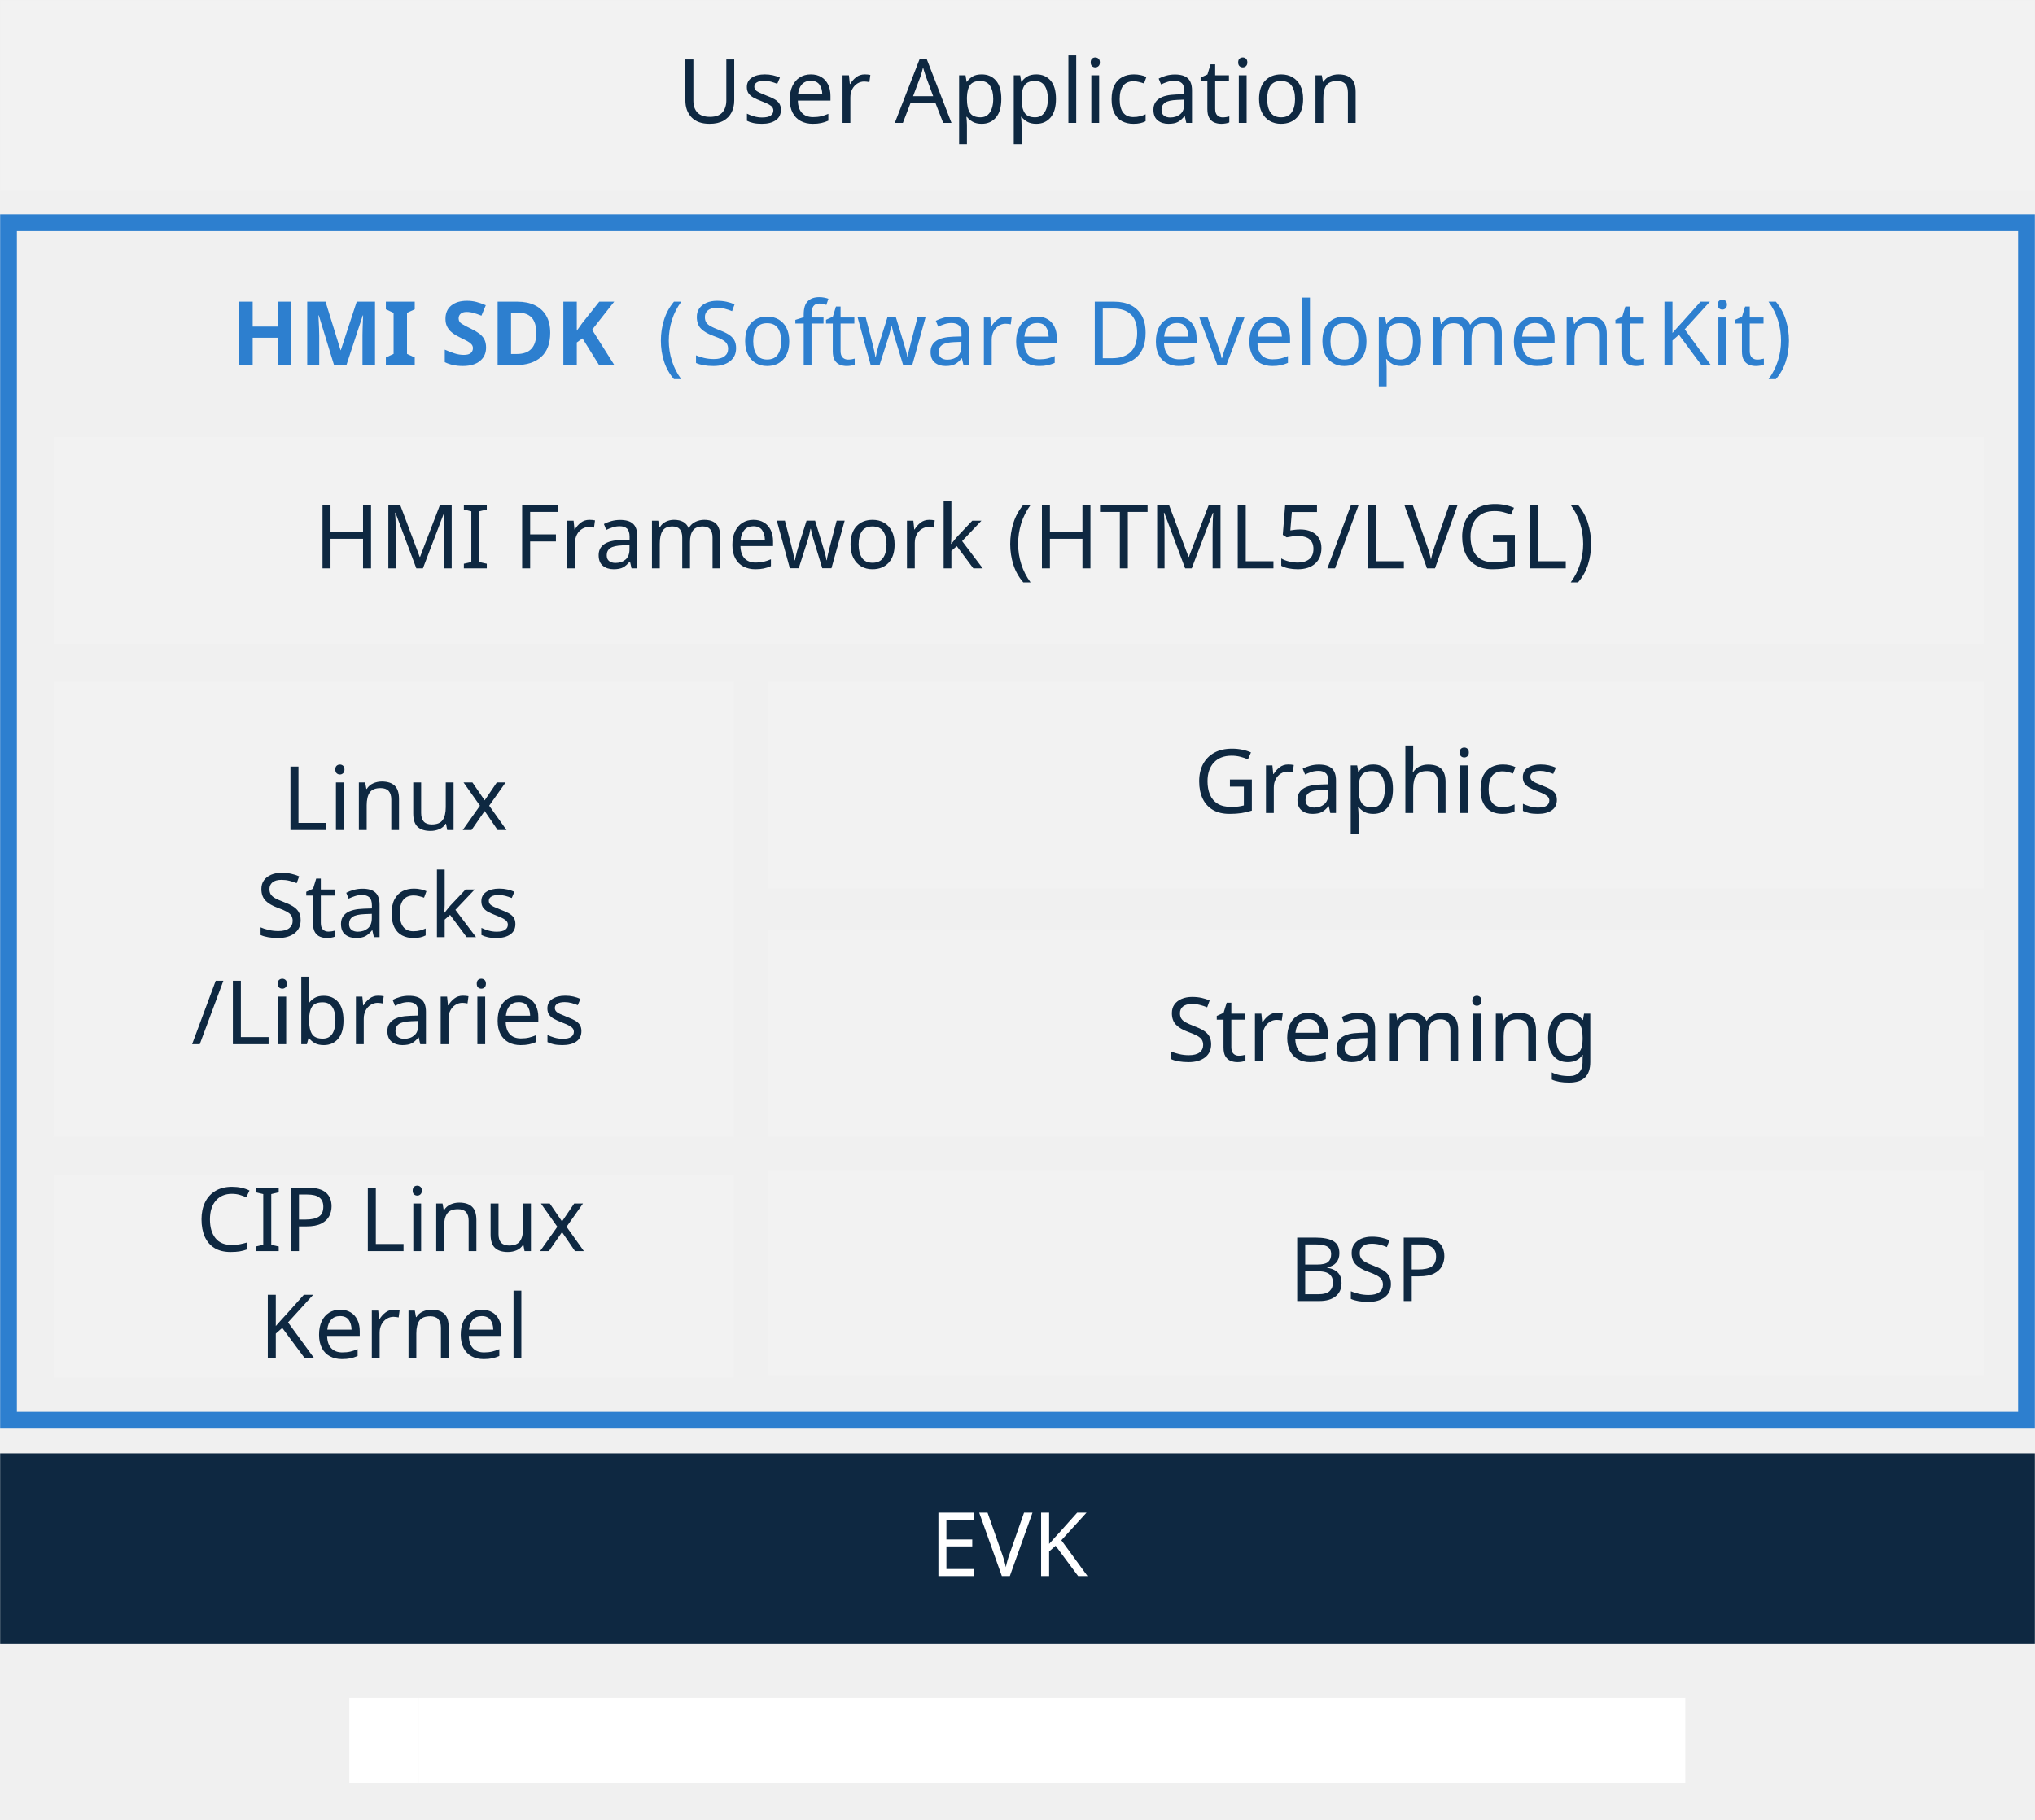
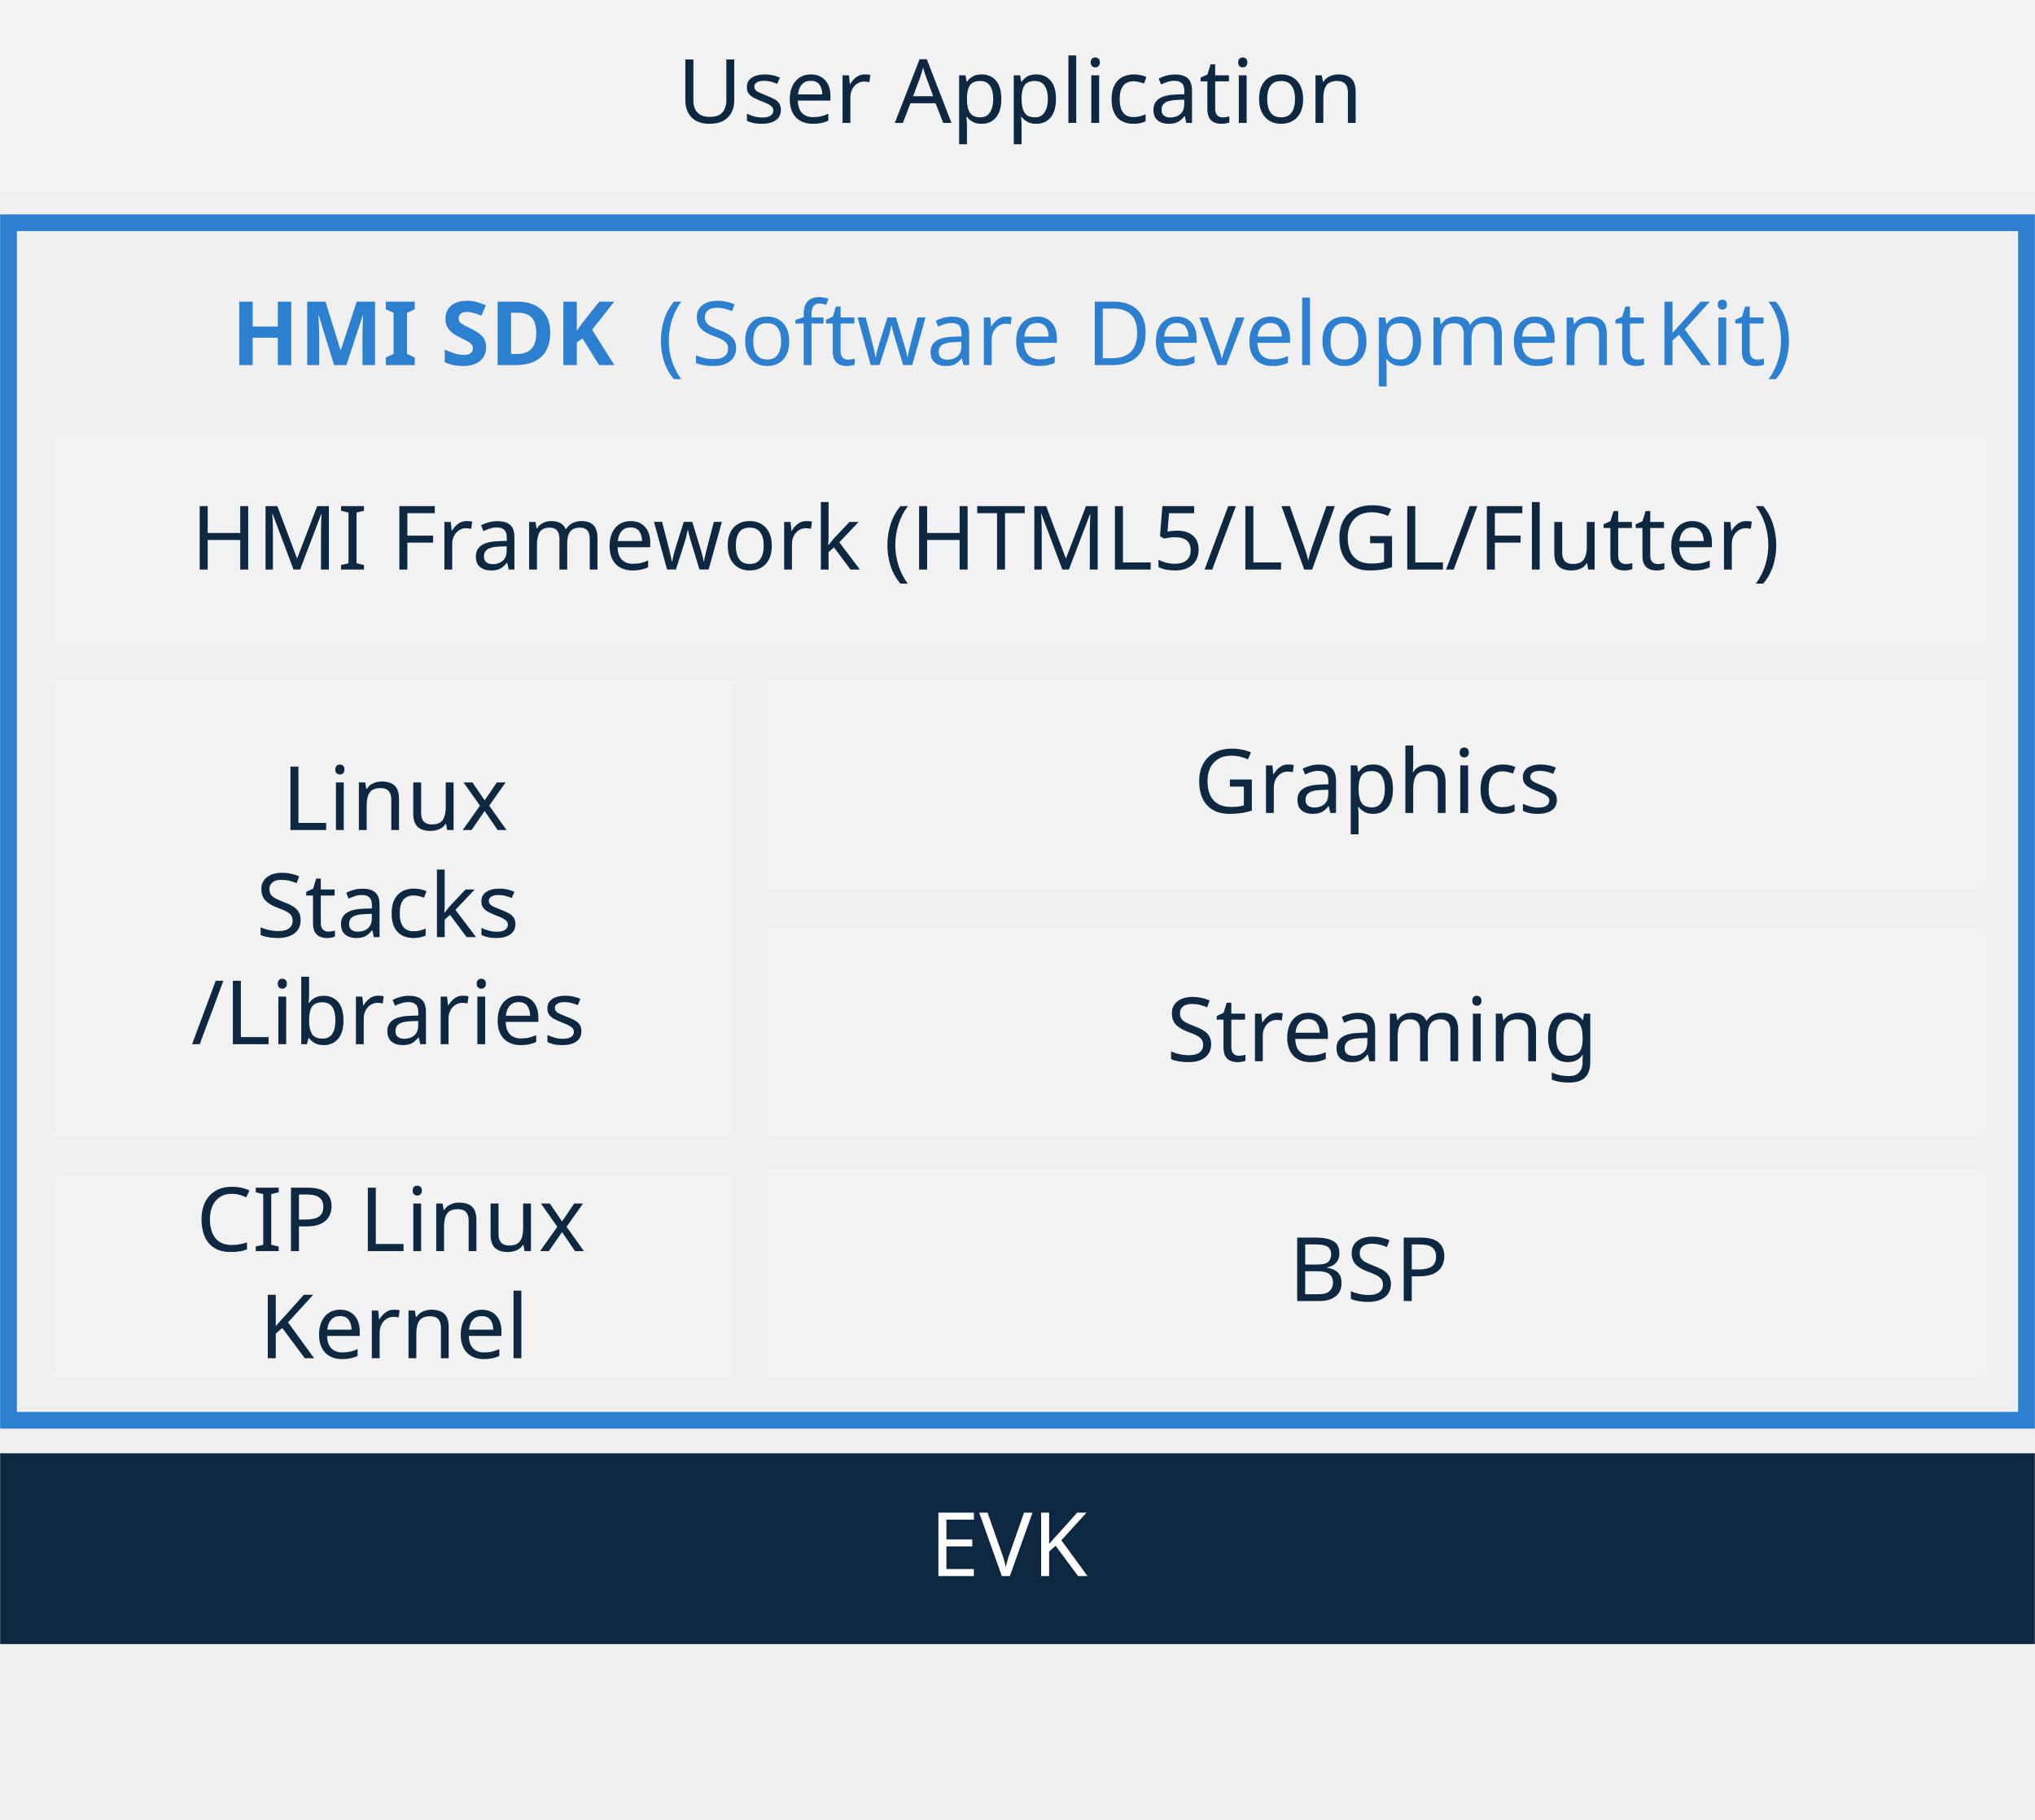
<svg xmlns="http://www.w3.org/2000/svg" width="1672" height="1495" xml:space="preserve" overflow="hidden">
  <g transform="translate(-1257 -452)">
    <rect x="1264" y="459" width="1658" height="143" stroke="#F2F2F2" stroke-width="13.75" stroke-miterlimit="8" fill="#F2F2F2" />
    <text fill="#0E2841" font-family="Yu Gothic,Yu Gothic_MSFontService,sans-serif" font-weight="400" font-size="73" transform="matrix(1 0 0 1 1813.55 553)">User Application</text>
    <rect x="1264" y="1653" width="1658" height="143" stroke="#0E2841" stroke-width="13.75" stroke-miterlimit="8" fill="#0E2841" />
    <text fill="#FFFFFF" font-family="Yu Gothic,Yu Gothic_MSFontService,sans-serif" font-weight="400" font-size="73" transform="matrix(1 0 0 1 2020.94 1747)">EVK</text>
-     <rect x="1264" y="635" width="1658" height="984" stroke="#2D7FCF" stroke-width="13.75" stroke-miterlimit="8" fill="none" />
    <rect x="1301" y="1417" width="559" height="167" fill="#F2F2F2" />
    <text fill="#0E2841" font-family="Yu Gothic,Yu Gothic_MSFontService,sans-serif" font-weight="400" font-size="73" transform="matrix(1 0 0 1 1418.1 1480)">CIP Linux </text>
    <text fill="#0E2841" font-family="Yu Gothic,Yu Gothic_MSFontService,sans-serif" font-weight="400" font-size="73" transform="matrix(1 0 0 1 1469.93 1568)">Kernel</text>
+     <rect x="1264" y="635" width="1658" height="984" stroke="#2D7FCF" stroke-width="13.75" stroke-miterlimit="8" fill="none" />
    <rect x="1888" y="1414" width="999" height="168" fill="#F2F2F2" />
    <text fill="#0E2841" font-family="Yu Gothic,Yu Gothic_MSFontService,sans-serif" font-weight="400" font-size="73" transform="matrix(1 0 0 1 2315.73 1521)">BSP</text>
    <text fill="#2D7FCF" font-family="Yu Gothic,Yu Gothic_MSFontService,sans-serif" font-weight="700" font-size="73" transform="matrix(1 0 0 1 1447.01 752)">HMI SDK </text>
    <text fill="#2D7FCF" font-family="Yu Gothic,Yu Gothic_MSFontService,sans-serif" font-weight="400" font-size="73" transform="matrix(1 0 0 1 1797.07 752)">(</text>
    <text fill="#2D7FCF" font-family="Yu Gothic,Yu Gothic_MSFontService,sans-serif" font-weight="400" font-size="73" transform="matrix(1 0 0 1 1825.14 752)">Software</text>
    <text fill="#2D7FCF" font-family="Yu Gothic,Yu Gothic_MSFontService,sans-serif" font-weight="400" font-size="73" transform="matrix(1 0 0 1 2149.41 752)">Development</text>
    <text fill="#2D7FCF" font-family="Yu Gothic,Yu Gothic_MSFontService,sans-serif" font-weight="400" font-size="73" transform="matrix(1 0 0 1 2617.48 752)">Kit)</text>
    <rect x="1301" y="1012" width="559" height="374" fill="#F2F2F2" />
    <text fill="#0E2841" font-family="Yu Gothic,Yu Gothic_MSFontService,sans-serif" font-weight="400" font-size="73" transform="matrix(1 0 0 1 1488.56 1134)">Linux</text>
    <text fill="#0E2841" font-family="Yu Gothic,Yu Gothic_MSFontService,sans-serif" font-weight="400" font-size="73" transform="matrix(1 0 0 1 1467.37 1222)">Stacks</text>
    <text fill="#0E2841" font-family="Yu Gothic,Yu Gothic_MSFontService,sans-serif" font-weight="400" font-size="73" transform="matrix(1 0 0 1 1414.09 1310)">/Libraries </text>
    <rect x="1888" y="1216" width="999" height="170" fill="#F2F2F2" />
    <text fill="#0E2841" font-family="Yu Gothic,Yu Gothic_MSFontService,sans-serif" font-weight="400" font-size="73" transform="matrix(1 0 0 1 2215.47 1324)">Streaming</text>
    <rect x="1888" y="1012" width="999" height="170" fill="#F2F2F2" />
    <text fill="#0E2841" font-family="Yu Gothic,Yu Gothic_MSFontService,sans-serif" font-weight="400" font-size="73" transform="matrix(1 0 0 1 2237.81 1120)">Graphics</text>
    <rect x="1301" y="811" width="1586" height="170" fill="#F2F2F2" />
-     <text fill="#0E2841" font-family="Yu Gothic,Yu Gothic_MSFontService,sans-serif" font-weight="400" font-size="73" transform="matrix(1 0 0 1 1514.9 919)">HMI Framework (HTML5/LVGL)</text>
-     <path d="M1543.99 1847.06 1601.28 1847.06 1601.28 1917.06 1543.99 1917.06Z" fill="#FFFFFF" fill-rule="evenodd" />
-     <path d="M1601.28 1847.06 1614.46 1847.06 1614.46 1917.06 1601.28 1917.06Z" fill="#FFFFFF" fill-rule="evenodd" />
-     <path d="M1614.46 1847.06 2641.7 1847.06 2641.7 1917.06 1614.46 1917.06Z" fill="#FFFFFF" fill-rule="evenodd" />
+     <text fill="#0E2841" font-family="Yu Gothic,Yu Gothic_MSFontService,sans-serif" font-weight="400" font-size="73" transform="matrix(1 0 0 1 1414 920)">HMI Framework (HTML5/LVGL/Flutter)</text>
  </g>
</svg>
